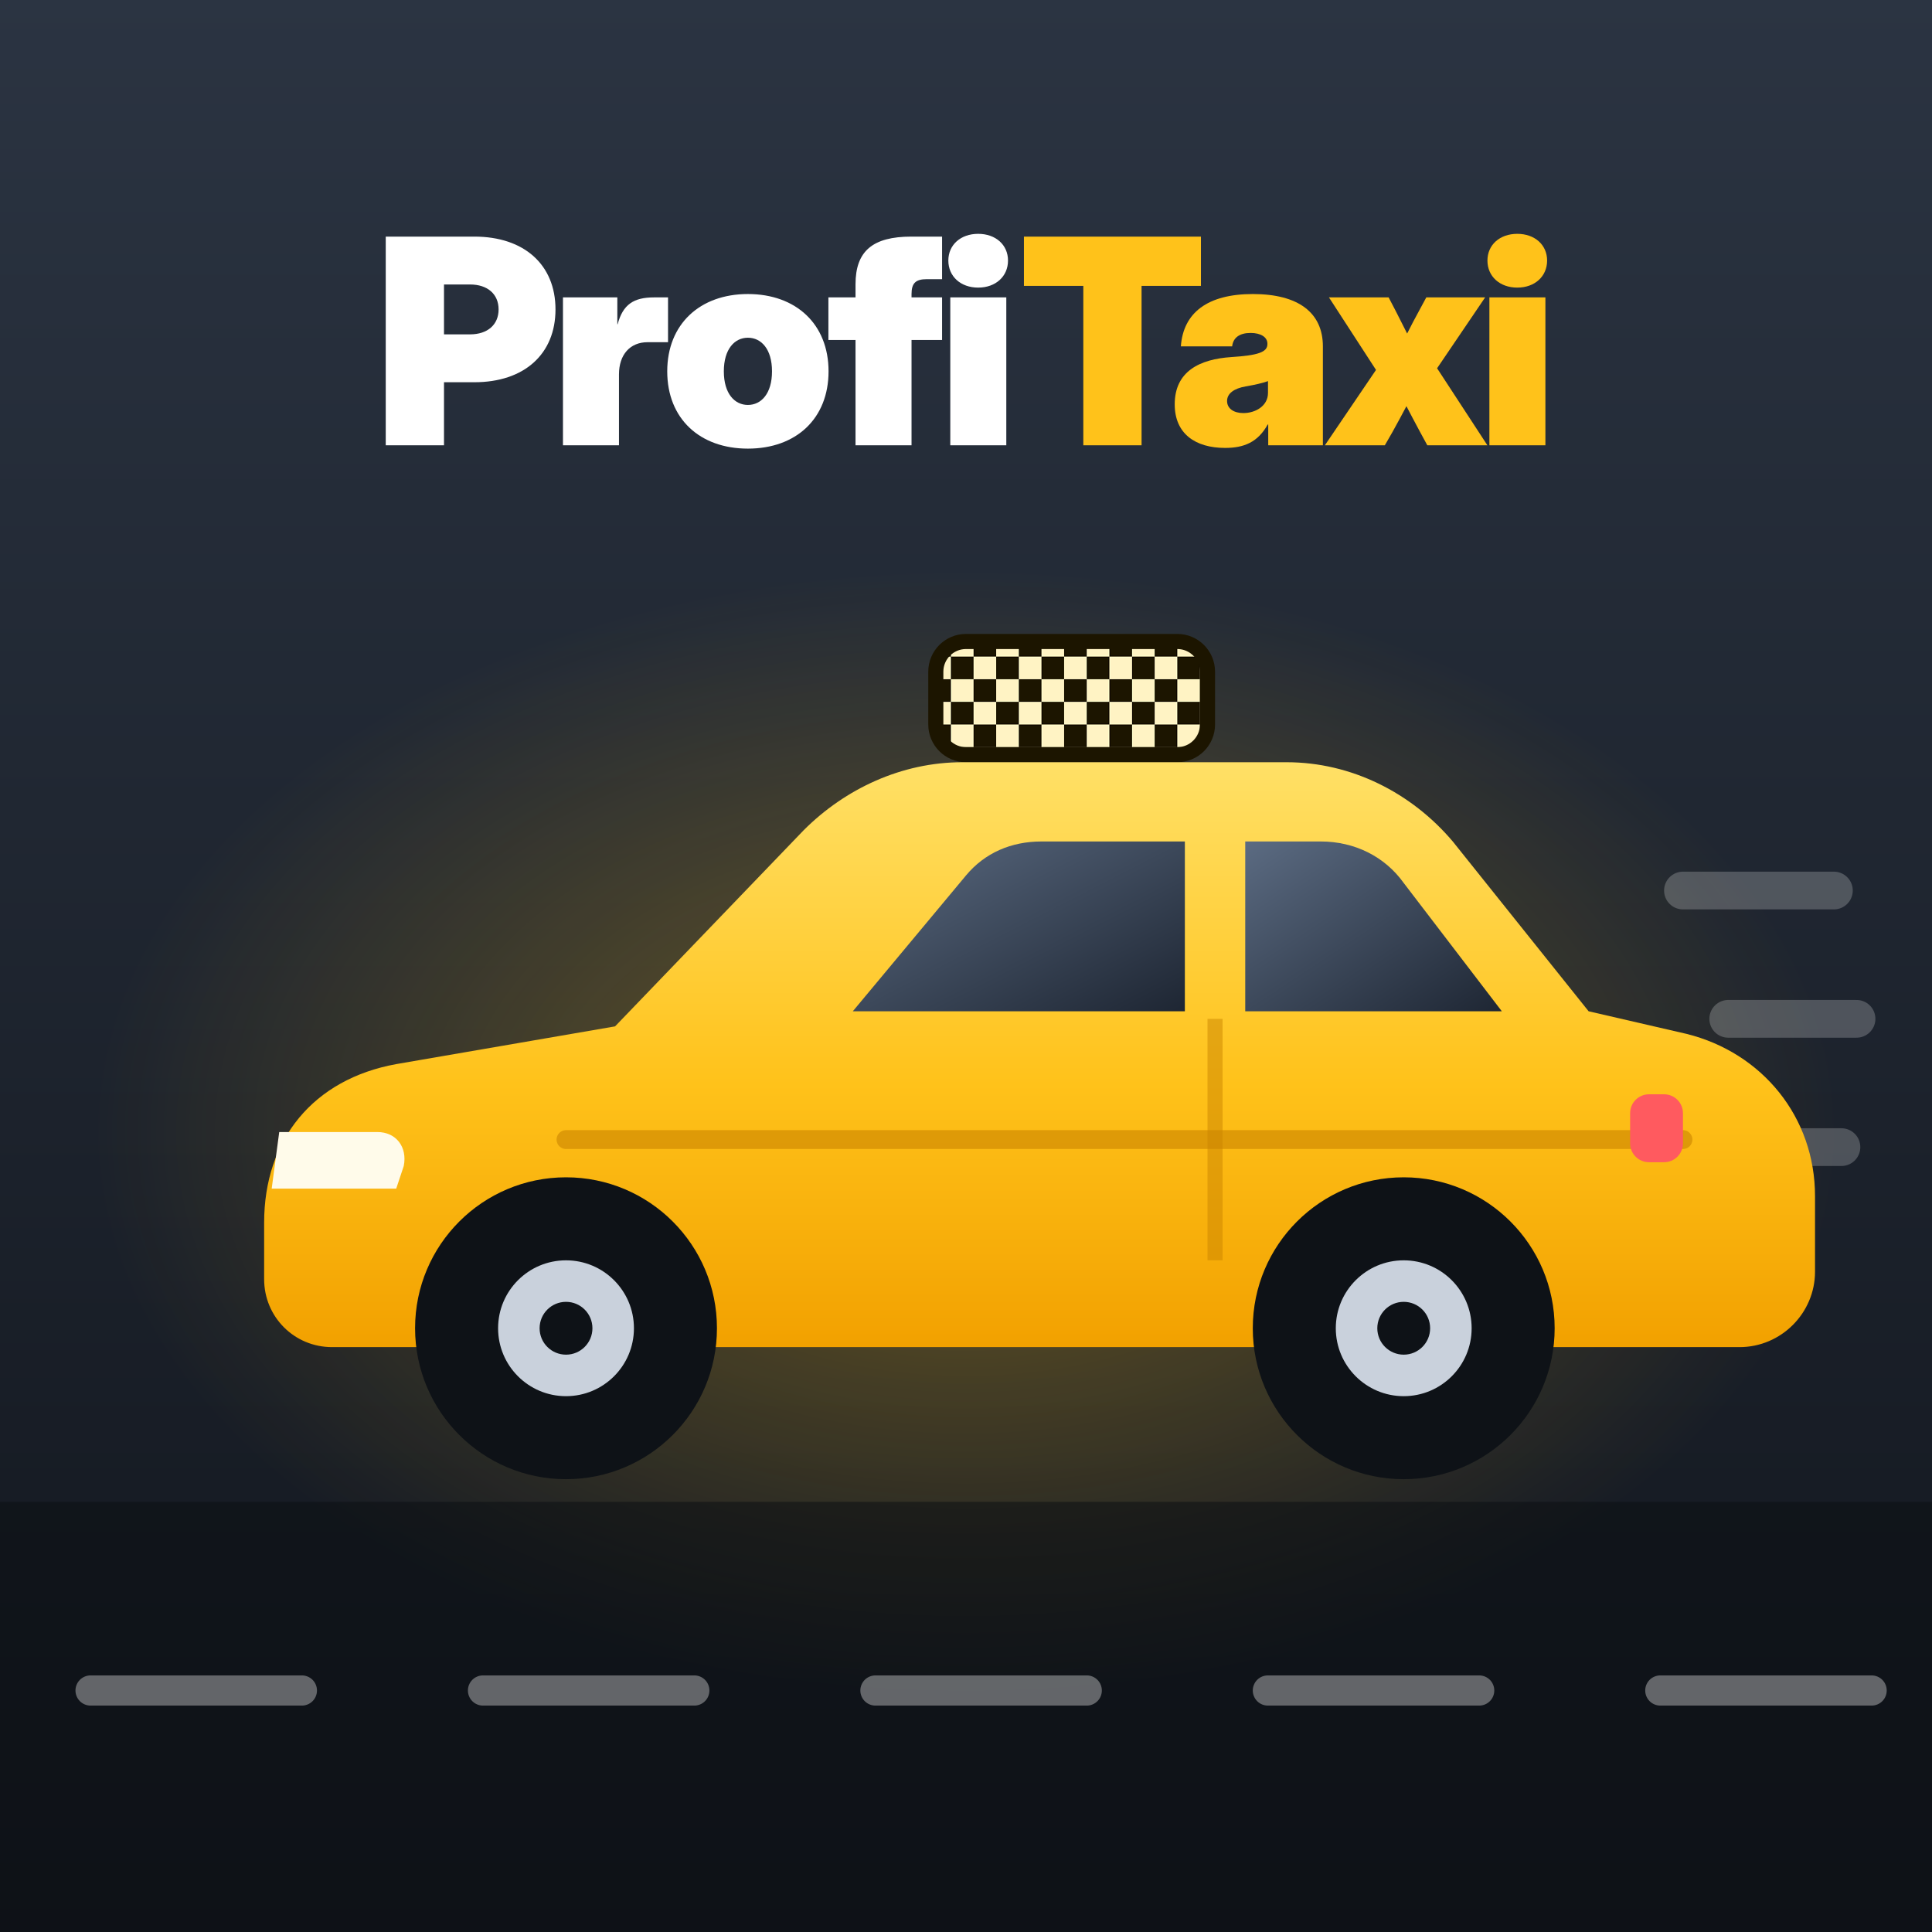
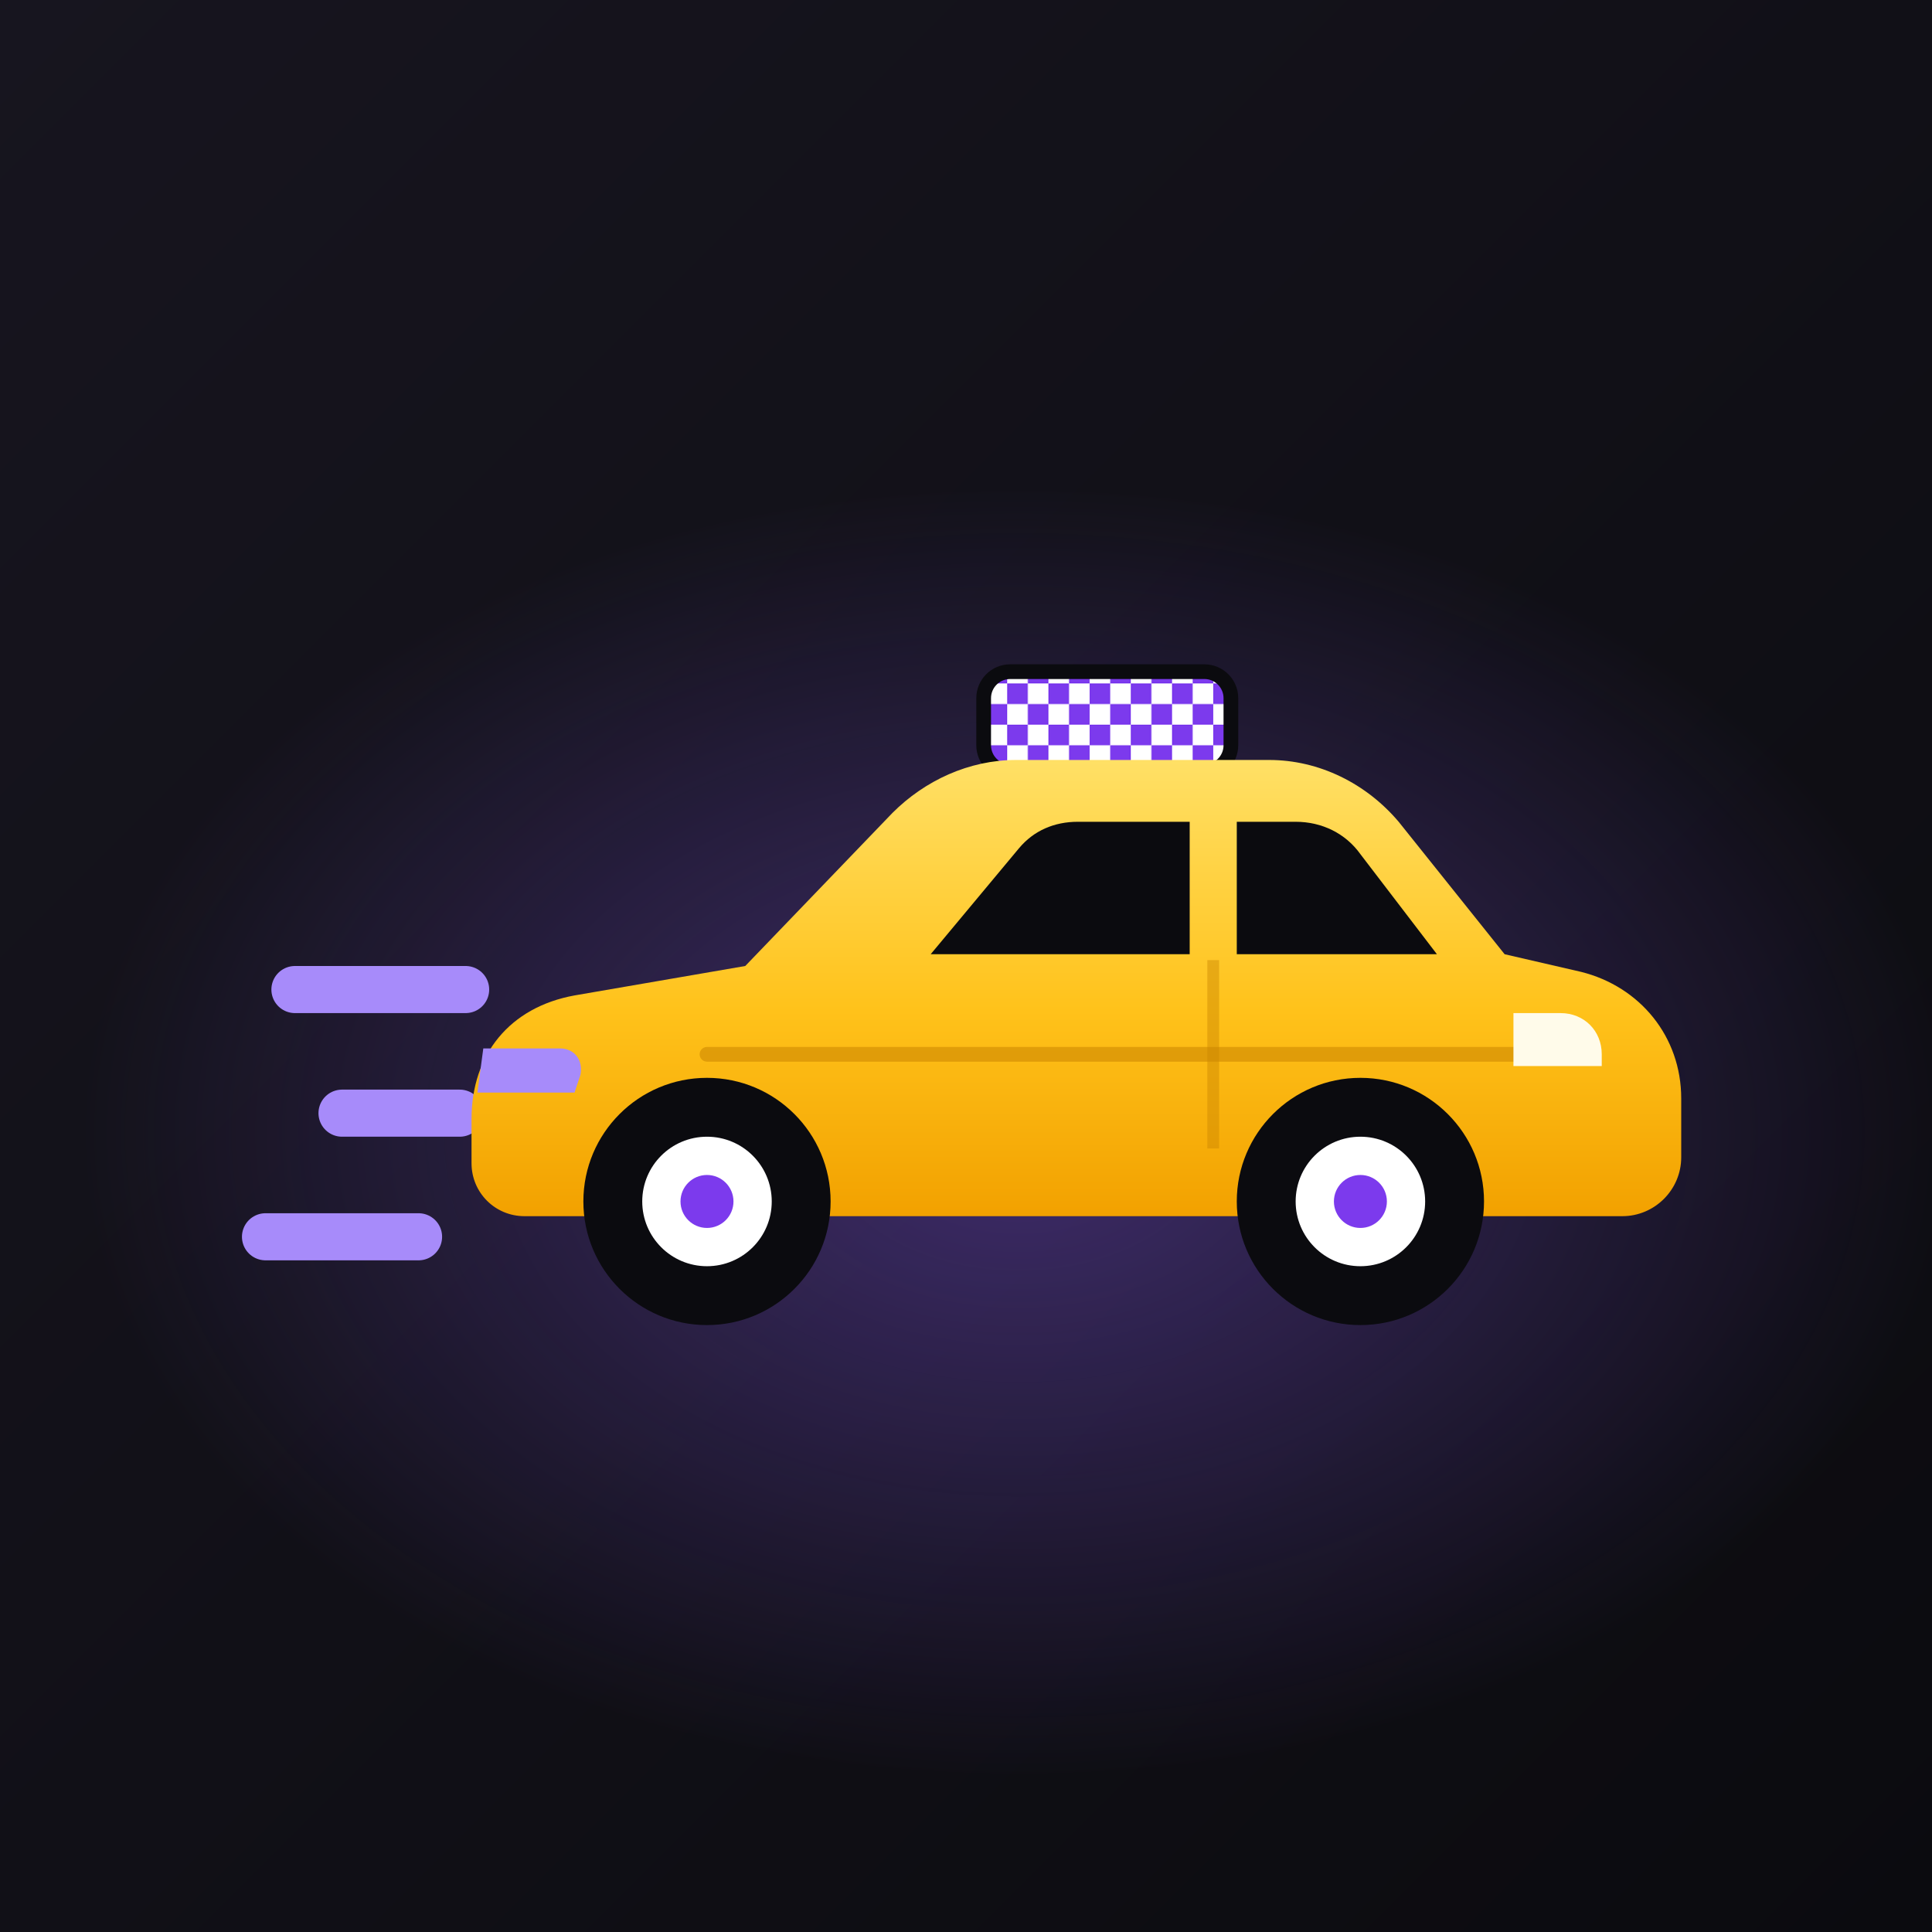
<svg xmlns="http://www.w3.org/2000/svg" viewBox="0 0 512 512">
  <defs>
-     <linearGradient id="tbg" x1="0" y1="0" x2="0" y2="1">
-       <stop offset="0" stop-color="#2B3442" />
-       <stop offset="1" stop-color="#11151C" />
+     <linearGradient id="pbg" x1="0" y1="0" x2="1" y2="1">
+       <stop offset="0" stop-color="#17151F" />
+       <stop offset="1" stop-color="#0B0B0F" />
    </linearGradient>
-     <linearGradient id="tcar" x1="0" y1="0" x2="0" y2="1">
+     <linearGradient id="pcar" x1="0" y1="0" x2="0" y2="1">
      <stop offset="0" stop-color="#FFE066" />
      <stop offset=".55" stop-color="#FFC21A" />
      <stop offset="1" stop-color="#F2A100" />
    </linearGradient>
-     <linearGradient id="tglass" x1="0" y1="0" x2="1" y2="1">
-       <stop offset="0" stop-color="#5B6B82" />
-       <stop offset="1" stop-color="#1E2633" />
-     </linearGradient>
-     <radialGradient id="tglow" cx=".5" cy=".5" r=".5">
-       <stop offset="0" stop-color="#FFC21A" stop-opacity=".35" />
-       <stop offset="1" stop-color="#FFC21A" stop-opacity="0" />
+     <radialGradient id="pglow" cx=".5" cy=".5" r=".5">
+       <stop offset="0" stop-color="#8B5CF6" stop-opacity=".38" />
+       <stop offset="1" stop-color="#8B5CF6" stop-opacity="0" />
    </radialGradient>
-     <pattern id="tchk" width="12" height="12" patternUnits="userSpaceOnUse">
-       <rect width="12" height="12" fill="#1C1500" />
-       <rect width="6" height="6" fill="#FFF3C4" />
-       <rect x="6" y="6" width="6" height="6" fill="#FFF3C4" />
+     <pattern id="pchk" width="14" height="14" patternUnits="userSpaceOnUse">
+       <rect width="14" height="14" fill="#FFFFFF" />
+       <rect width="7" height="7" fill="#7C3AED" />
+       <rect x="7" y="7" width="7" height="7" fill="#7C3AED" />
    </pattern>
-     <clipPath id="tsq">
-       <rect width="512" height="512" rx="0" />
+     <clipPath id="psq">
+       <rect width="512" height="512" />
    </clipPath>
  </defs>
-   <g clip-path="url(#tsq)">
-     <rect width="512" height="512" fill="url(#tbg)" />
-     <ellipse cx="256" cy="300" rx="230" ry="150" fill="url(#tglow)" />
-     <text x="256" y="118" text-anchor="middle" font-family="'Inter Display', Inter, 'Arial Black', 'Helvetica Neue', Arial, sans-serif" font-weight="900" font-size="76" letter-spacing="-2.5" fill="#FFFFFF">Profi<tspan fill="#FFC21A">Taxi</tspan>
-     </text>
-     <g stroke="#FFFFFF" stroke-linecap="round" opacity=".22">
-       <path d="M446 236h40" stroke-width="10" />
-       <path d="M458 270h34" stroke-width="10" />
-       <path d="M440 304h48" stroke-width="10" />
+   <g clip-path="url(#psq)">
+     <rect width="512" height="512" fill="url(#pbg)" />
+     <ellipse cx="270" cy="300" rx="250" ry="170" fill="url(#pglow)" />
+     <g transform="translate(256,256) scale(.78) translate(-238,-250)">
+       <g stroke="#A78BFA" stroke-linecap="round">
+         <path d="M10 258h58" stroke-width="16" />
+         <path d="M26 300h40" stroke-width="16" />
+         <path d="M0 342h52" stroke-width="16" />
+       </g>
+       <rect x="244" y="150" width="84" height="34" rx="9" fill="url(#pchk)" />
+       <rect x="244" y="150" width="84" height="34" rx="9" fill="none" stroke="#0B0B0F" stroke-width="5" />
+       <path d="M70 324c0-22 13-38 35-42l58-10 50-52c11-11 26-18 42-18h86c17 0 33 8 44 21l36 45 26 6c20 5 34 22 34 43v20c0 11-9 20-20 20H88c-10 0-18-8-18-18z" transform="translate(0,-22)" fill="url(#pcar)" />
+       <g transform="translate(0,-22)">
+         <path d="M226 268l30-36c5-6 12-9 20-9h38v45z" fill="#0B0B0F" />
+         <path d="M330 223h20c9 0 17 4 22 11l26 34h-68z" fill="#0B0B0F" />
+         <path d="M150 302h296" stroke="#C98400" stroke-width="5" stroke-linecap="round" opacity=".55" />
+         <path d="M322 270v64" stroke="#C98400" stroke-width="4" opacity=".45" />
+         <path d="M74 300h26c5 0 8 4 7 9l-2 6H72z" fill="#A78BFA" />
+         <path d="M424 288h16c8 0 14 6 14 14v4h-30z" fill="#FFFBEA" />
+         <circle cx="150" cy="352" r="42" fill="#0B0B0F" />
+         <circle cx="150" cy="352" r="22" fill="#FFFFFF" />
+         <circle cx="150" cy="352" r="9" fill="#7C3AED" />
+         <circle cx="372" cy="352" r="42" fill="#0B0B0F" />
+         <circle cx="372" cy="352" r="22" fill="#FFFFFF" />
+         <circle cx="372" cy="352" r="9" fill="#7C3AED" />
+       </g>
    </g>
-     <rect y="398" width="512" height="114" fill="#0B0E13" opacity=".55" />
-     <g stroke="#FFFFFF" stroke-width="8" stroke-linecap="round" opacity=".35">
-       <path d="M24 448h56M128 448h56M232 448h56M336 448h56M440 448h56" />
-     </g>
-     <rect x="248" y="170" width="72" height="30" rx="8" fill="url(#tchk)" />
-     <rect x="248" y="170" width="72" height="30" rx="8" fill="none" stroke="#1C1500" stroke-width="4" />
-     <path d="M70 324c0-22 13-38 35-42l58-10 50-52c11-11 26-18 42-18h86c17 0 33 8 44 21l36 45 26 6c20 5 34 22 34 43v20c0 11-9 20-20 20H88c-10 0-18-8-18-18z" fill="url(#tcar)" />
-     <path d="M226 268l30-36c5-6 12-9 20-9h38v45z" fill="url(#tglass)" />
-     <path d="M330 223h20c9 0 17 4 22 11l26 34h-68z" fill="url(#tglass)" />
-     <path d="M150 302h296" stroke="#C98400" stroke-width="5" stroke-linecap="round" opacity=".6" />
-     <path d="M322 270v64" stroke="#C98400" stroke-width="4" opacity=".5" />
-     <path d="M74 300h26c5 0 8 4 7 9l-2 6H72z" fill="#FFFBEA" />
-     <rect x="432" y="290" width="14" height="18" rx="5" fill="#FF5A5F" />
-     <circle cx="150" cy="352" r="40" fill="#0E1217" />
-     <circle cx="150" cy="352" r="18" fill="#C9D1DC" />
-     <circle cx="150" cy="352" r="7" fill="#0E1217" />
-     <circle cx="372" cy="352" r="40" fill="#0E1217" />
-     <circle cx="372" cy="352" r="18" fill="#C9D1DC" />
-     <circle cx="372" cy="352" r="7" fill="#0E1217" />
  </g>
</svg>
